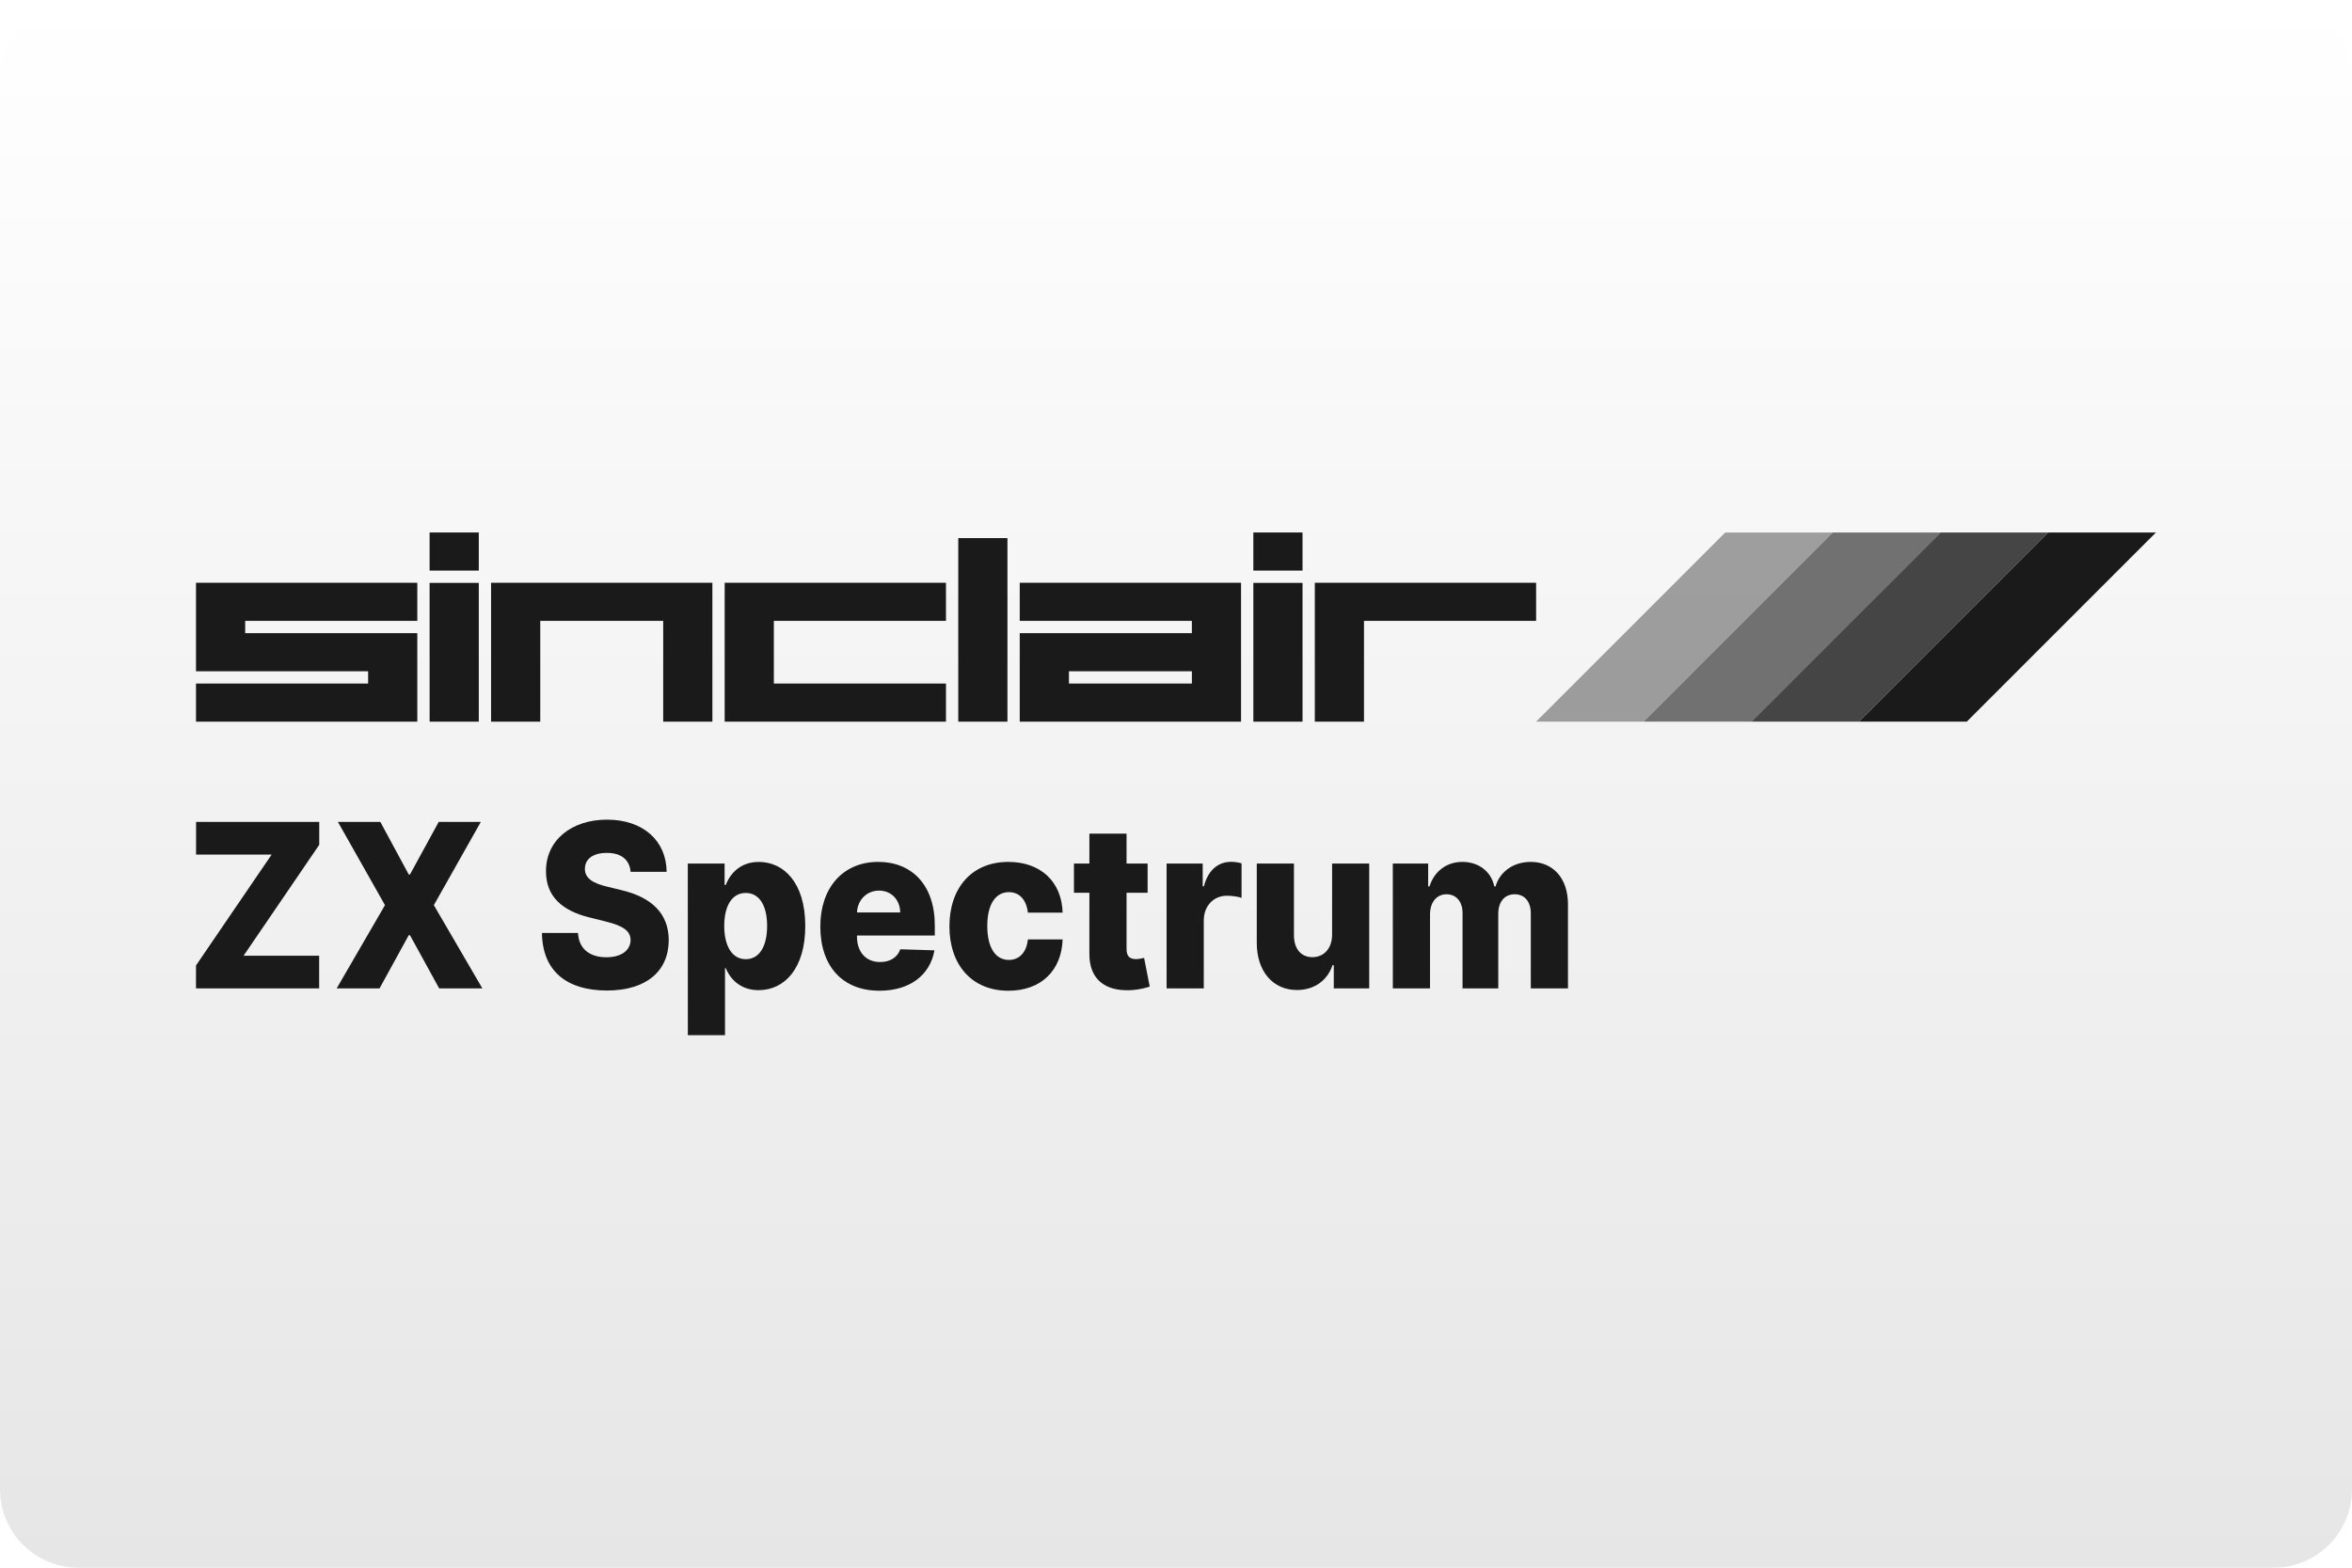
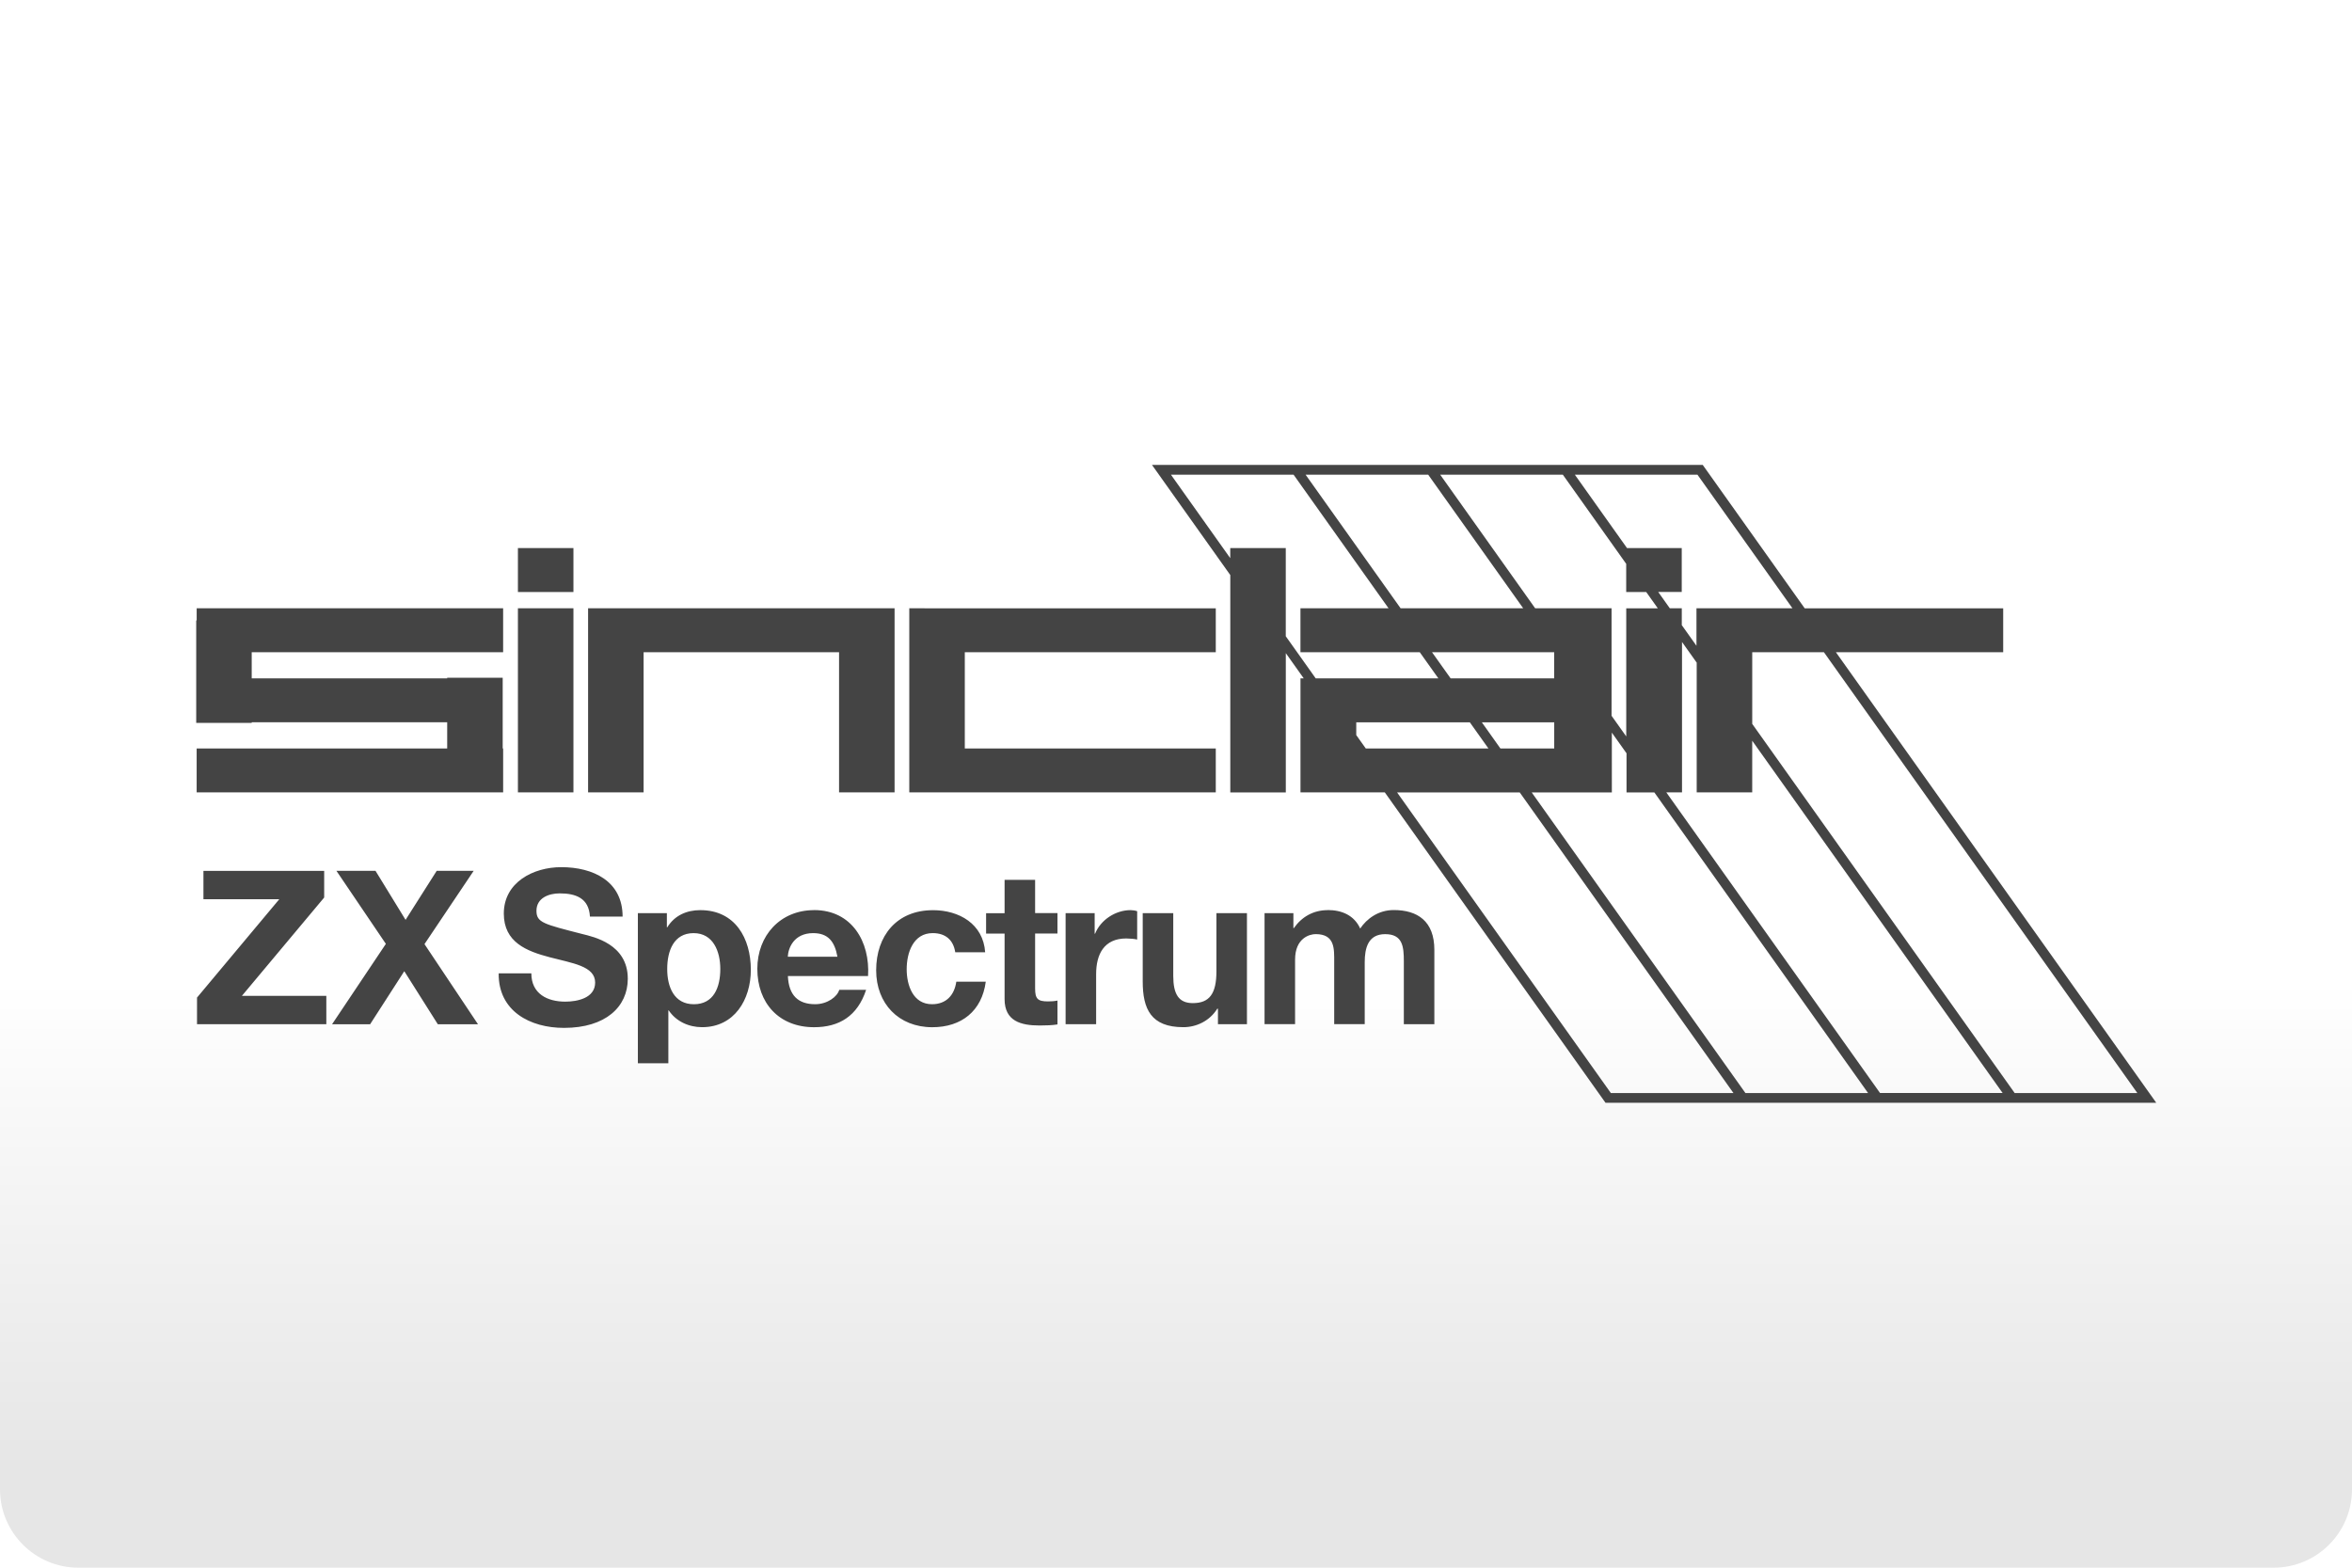
- <svg xmlns="http://www.w3.org/2000/svg" width="480" height="320" version="1.1" viewBox="0 0 480 320">
+ <svg xmlns="http://www.w3.org/2000/svg" width="480" height="320" version="1.1" viewBox="0 0 480 320" xml:space="preserve">
  <defs>
-     <linearGradient id="a" x1="81.598" x2="81.598" y2="84.667" gradientTransform="matrix(3.7795 0 0 3.7795 -.00025668 0)" gradientUnits="userSpaceOnUse">
+     <linearGradient id="a" x2="0" y1="200" y2="300" gradientUnits="userSpaceOnUse">
      <stop stop-color="#fff" offset="0" />
      <stop stop-color="#e6e6e6" offset="1" />
    </linearGradient>
  </defs>
-   <rect x="-0" y="9.1553e-8" width="480" height="320" ry="16" fill="url(#a)" stroke-linecap="square" stroke-linejoin="round" stroke-width="2" style="paint-order:stroke fill markers" />
-   <g transform="matrix(3.7795 0 0 3.7795 .0006998 19.436)" fill="#1a1a1a">
-     <g transform="matrix(.68373 0 0 .68373 -2.0742 7.469)">
-       <polygon transform="matrix(.23488 0 0 .23488 32.405 23.075)" points="455.04 2.301 391.43 65.919 427.63 65.919 491.24 2.301" fill-opacity=".4" />
-       <polygon transform="matrix(.23488 0 0 .23488 32.386 23.075)" points="427.71 65.919 463.92 65.919 527.53 2.301 491.32 2.301" fill-opacity=".6" />
-       <polygon transform="matrix(.23488 0 0 .23488 32.374 23.075)" points="463.97 65.919 500.18 65.919 563.78 2.301 527.58 2.301" fill-opacity=".8" />
-       <polygon transform="matrix(.23488 0 0 .23488 32.37 23.075)" points="500.19 65.919 536.39 65.919 600 2.301 563.8 2.301" />
-       <g transform="translate(7.9295,-3.9851)">
-         <path d="m29.031 27.601v3.01h3.884v-3.01zm65.054 0v3.01h3.884v-3.01zm-23.303 0.444v14.499h3.884v-14.499zm-60.199 3.527v6.991h13.593v0.971h-13.593v3.01h17.477v-6.991h-13.593v-0.971h13.593v-3.01zm23.303 0v10.972h3.884v-7.962h9.71v7.962h3.884v-10.972zm18.448 0v10.972h17.477v-3.01h-13.593v-4.952h13.593v-3.01zm23.303 0v3.01h13.593v0.971h-13.593v6.991h17.477v-10.972zm23.303 0v10.972h3.884v-7.962h13.593v-3.01zm-69.908 0.01v10.962h3.884v-10.962zm65.054 0v10.962h3.884v-10.962zm-14.564 6.981h9.71v0.971h-9.71z" fill="#1a1a1a" stroke-linecap="round" stroke-width="3.031" style="paint-order:stroke fill markers" />
-       </g>
-     </g>
-     <g stroke-width=".299">
-       <path d="m10.583 48.238h6.65v-1.765h-4.08l4.084-5.988v-1.238h-6.65v1.765h4.08l-4.084 5.988z" />
-       <path d="m20.537 39.247h-2.291l2.541 4.495-2.607 4.495h2.315l1.576-2.871h0.066l1.576 2.871h2.332l-2.619-4.495 2.537-4.495h-2.274l-1.552 2.84h-0.066z" />
-       <path d="m34.05 41.943h1.946c-0.016-1.681-1.268-2.818-3.222-2.818-1.921 0-3.304 1.119-3.292 2.792-0.004 1.365 0.891 2.133 2.344 2.489l0.878 0.219c0.924 0.228 1.338 0.496 1.346 1.001-0.008 0.549-0.488 0.931-1.305 0.931-0.899 0-1.49-0.448-1.535-1.312h-1.946c0.025 2.103 1.391 3.108 3.506 3.108 2.093 0 3.333-1.014 3.341-2.722-0.008-1.435-0.915-2.313-2.574-2.704l-0.722-0.176c-0.763-0.176-1.248-0.448-1.231-0.983 0.004-0.492 0.398-0.847 1.186-0.847 0.792 0 1.227 0.382 1.281 1.023z" />
-       <path d="m37.141 50.766h2.007v-3.622h0.041c0.255 0.623 0.821 1.19 1.773 1.19 1.396 0 2.52-1.168 2.52-3.463 0-2.379-1.19-3.463-2.508-3.463-0.997 0-1.543 0.623-1.786 1.242h-0.062v-1.155h-1.987zm1.966-5.9c0-1.102 0.427-1.782 1.162-1.782 0.743 0 1.153 0.698 1.153 1.782 0 1.089-0.41 1.795-1.153 1.795-0.735 0-1.162-0.702-1.162-1.795z" />
-       <path d="m47.485 48.365c1.654 0 2.742-0.856 2.972-2.182l-1.843-0.057c-0.156 0.448-0.566 0.689-1.092 0.689-0.772 0-1.248-0.549-1.248-1.374v-0.057h4.203v-0.536c0-2.221-1.264-3.442-3.054-3.442-1.905 0-3.128 1.396-3.128 3.486 0 2.16 1.207 3.472 3.189 3.472zm-1.211-4.227c0.029-0.672 0.525-1.181 1.19-1.181 0.661 0 1.137 0.492 1.145 1.181z" />
-       <path d="m54.451 48.365c1.773 0 2.873-1.102 2.927-2.77h-1.876c-0.074 0.716-0.476 1.106-1.026 1.106-0.706 0-1.166-0.637-1.166-1.835 0-1.19 0.464-1.826 1.166-1.826 0.575 0 0.948 0.417 1.026 1.106h1.876c-0.045-1.659-1.178-2.739-2.931-2.739-1.983 0-3.181 1.413-3.181 3.481 0 2.059 1.19 3.477 3.185 3.477z" />
-       <path d="m61.967 41.495h-1.137v-1.615h-2.007v1.615h-0.833v1.58h0.833v3.279c-0.012 1.365 0.817 2.05 2.233 1.98 0.484-0.026 0.833-0.132 1.026-0.193l-0.304-1.55c-0.086 0.022-0.287 0.066-0.439 0.066-0.324 0-0.509-0.14-0.509-0.54v-3.042h1.137z" />
-       <path d="m62.993 48.238h2.007v-3.661c0-0.803 0.534-1.343 1.252-1.343 0.238 0 0.595 0.044 0.788 0.114v-1.866c-0.168-0.048-0.378-0.079-0.562-0.079-0.69 0-1.24 0.43-1.47 1.321h-0.066v-1.229h-1.95z" />
-       <path d="m71.929 45.327c0 0.786-0.468 1.225-1.063 1.225-0.616 0-0.993-0.448-0.997-1.181v-3.876h-2.007v4.298c0.004 1.523 0.87 2.533 2.167 2.533 0.944 0 1.646-0.518 1.925-1.343h0.066v1.256h1.913v-6.743h-2.003z" />
-       <path d="m75.209 48.238h2.007v-3.99c0-0.667 0.365-1.093 0.891-1.093 0.521 0 0.866 0.391 0.866 1.014v4.069h1.929v-4.025c0-0.645 0.332-1.058 0.887-1.058 0.509 0 0.87 0.364 0.87 1.036v4.047h2.007v-4.539c0-1.427-0.821-2.292-2.011-2.292-0.932 0-1.667 0.522-1.901 1.326h-0.066c-0.168-0.808-0.846-1.326-1.72-1.326-0.862 0-1.519 0.505-1.782 1.326h-0.07v-1.238h-1.909z" />
-     </g>
-   </g>
-   <style type="text/css">.st0{fill:#FC0C18;}
- 	.st1{fill:#FC0C18;}</style>
+   <rect width="480" height="320" ry="16" fill="url(#a)" />
+   <path d="m235.1 94.9 15.98 22.48v44.37h11.33v-28.43l3.663 5.154h-0.668v23.27h17.21l45.04 63.36h112.4l-65.38-91.97h34.14v-8.967h-40.51l-20.81-29.27h-84.87zm3.868 1.995h25.03l19.38 27.27h-17.98v8.967h24.35l3.796 5.339h-25.03l-6.112-8.598v-18h-11.33v2.06zm27.48 0h25.02l19.39 27.27h-25.02zm27.47 0h25.03l12.93 18.2v5.748h4.086l2.365 3.328h-6.442v26.15l-2.997-4.216v-21.94h-15.59zm27.48 0h25.02l19.39 27.27h-19.59v7.652l-2.997-4.216v-3.435h-2.441l-2.365-3.328h4.797v-8.967h-11.17zm-215.7 14.98v8.967h11.33v-8.967zm-65.56 12.29v2.476h-0.094v20.92h11.33v-0.125h39.89v5.339h-51.13v8.967h62.55v-8.967h-0.093v-14.43h-11.33v0.125h-39.89v-5.339h51.31v-8.967zm65.56 0v37.58h11.33v-37.58zm14.32 0v37.58h11.33v-28.61h39.89v28.61h11.33v-37.58h-51.22zm65.55 0v37.58h62.55v-8.967h-51.22v-19.64h51.22v-8.967h-51.22zm157.7 6.878 2.997 4.216v26.48h11.33v-10.54l6.256 8.801 44.85 63.11h-25.02l-43.62-61.37h3.207zm-51.02 2.089h24.93v5.339h-21.13zm65.35 0h14.63l63.96 89.98h-25.03l-53.56-75.35zm-80.81 14.31h23.18l3.794 5.339h-25.03l-1.945-2.736zm25.63 0h14.77v5.339h-10.98zm26.53 2.106 2.997 4.216v7.983h5.676l43.62 61.37h-25.03l-43.62-61.37h16.36zm-43.83 12.2h25.03l43.62 61.37h-25.02zm-170.6 15.26c-5.65 0-11.7 3.069-11.7 9.475 0 5.878 4.697 7.681 9.341 8.904 4.603 1.223 9.298 1.794 9.298 5.173 0 3.193-3.679 3.899-6.095 3.899-3.677 0-6.92-1.615-6.925-5.775h-6.666c-0.083 7.713 6.406 11.13 13.33 11.13 8.5 0 13.02-4.301 13.02-10.04 0-7.101-7.017-8.552-9.298-9.123-7.847-2.021-9.341-2.321-9.341-4.737 0-2.633 2.539-3.556 4.737-3.556 3.286 0 5.961 0.963 6.178 4.737h6.666c-2e-5 -7.236-6.011-10.09-12.54-10.09zm-45.86 0.746 10.09 14.91-10.98 16.41h7.765l6.975-10.83 6.843 10.83h8.199l-10.92-16.36 10.04-14.96h-7.546l-6.354 10.01-6.138-10.01zm-27.14 0.012v5.783h15.48l-16.79 20.08v5.432h26.39v-5.785h-17.23l16.79-20.07v-5.442zm163.5 1.833v6.802h-3.774v4.166h3.774v13.37c0 4.509 3.338 5.389 7.153 5.389 1.223 0 2.58-0.042 3.638-0.218v-4.871c-0.653 0.135-1.274 0.175-1.927 0.175-2.104 0-2.634-0.528-2.634-2.632v-11.23h4.561v-4.168h-4.561v-6.79zm-62.09 6.178c-2.799 0-5.257 1.09-6.749 3.505h-0.082v-2.893h-5.919v30.65h6.219v-10.79h0.084c1.493 2.239 4.084 3.421 6.8 3.421 6.614 0 9.951-5.65 9.951-11.7 0-6.448-3.202-12.19-10.3-12.19zm23.21 0c-6.883 0-11.58 5.173-11.58 11.97 0 7.018 4.427 11.93 11.58 11.93 5.131 0 8.863-2.281 10.62-7.63h-5.483c-0.394 1.399-2.416 2.934-4.914 2.934-3.462 0-5.39-1.794-5.567-5.744h16.36c0.435-6.977-3.286-13.47-11.01-13.47zm64.58 0c-3.027 0-6.096 1.97-7.236 4.82h-0.082v-4.209h-5.929v22.67h6.229v-10.22c0-3.991 1.576-7.277 6.138-7.277 0.746 0 1.669 0.084 2.239 0.218v-5.785c-0.394-0.135-0.923-0.218-1.358-0.218zm40.25 0c-2.934 0-5.297 1.359-6.925 3.681h-0.084v-3.069h-5.888v22.66h6.231v-13.16c0-4.426 2.985-5.214 4.209-5.214 3.95 0 3.774 3.027 3.774 5.66v12.72h6.229v-12.63c0-2.851 0.664-5.744 4.168-5.744 3.556 0 3.815 2.499 3.815 5.526v12.85h6.229v-15.18c0-5.878-3.472-8.117-8.293-8.117-3.162 0-5.524 1.805-6.841 3.774-1.234-2.716-3.774-3.774-6.625-3.774zm-80.58 0.012c-7.37 0-11.58 5.214-11.58 12.27 0 6.8 4.603 11.62 11.45 11.62 5.961 0 10.13-3.296 10.92-9.298h-6.013c-0.394 2.757-2.063 4.602-4.955 4.602-3.898 0-5.173-3.898-5.173-7.143 0-3.338 1.317-7.371 5.308-7.371 2.581 0 4.208 1.359 4.602 3.899v0.01h6.106c-0.394-5.784-5.307-8.593-10.66-8.593zm42.82 0.6v13.94c0 5.608 1.668 9.341 8.293 9.341 2.623 0 5.349-1.234 6.925-3.774h0.136v3.162h5.917v-22.67h-6.229v11.88c0 4.603-1.441 6.49-4.82 6.49-2.892-1e-5 -3.99-1.835-3.99-5.567v-12.8zm-91.65 4.084c3.991 0 5.442 3.723 5.442 7.32 0 3.68-1.305 7.194-5.389 7.194-4.043 0-5.444-3.514-5.444-7.194 0-3.68 1.317-7.32 5.391-7.32zm24.39 0c3.027 0 4.385 1.659 4.955 4.82h-10.13c0.083-1.752 1.224-4.82 5.173-4.82z" fill="#444" />
</svg>
